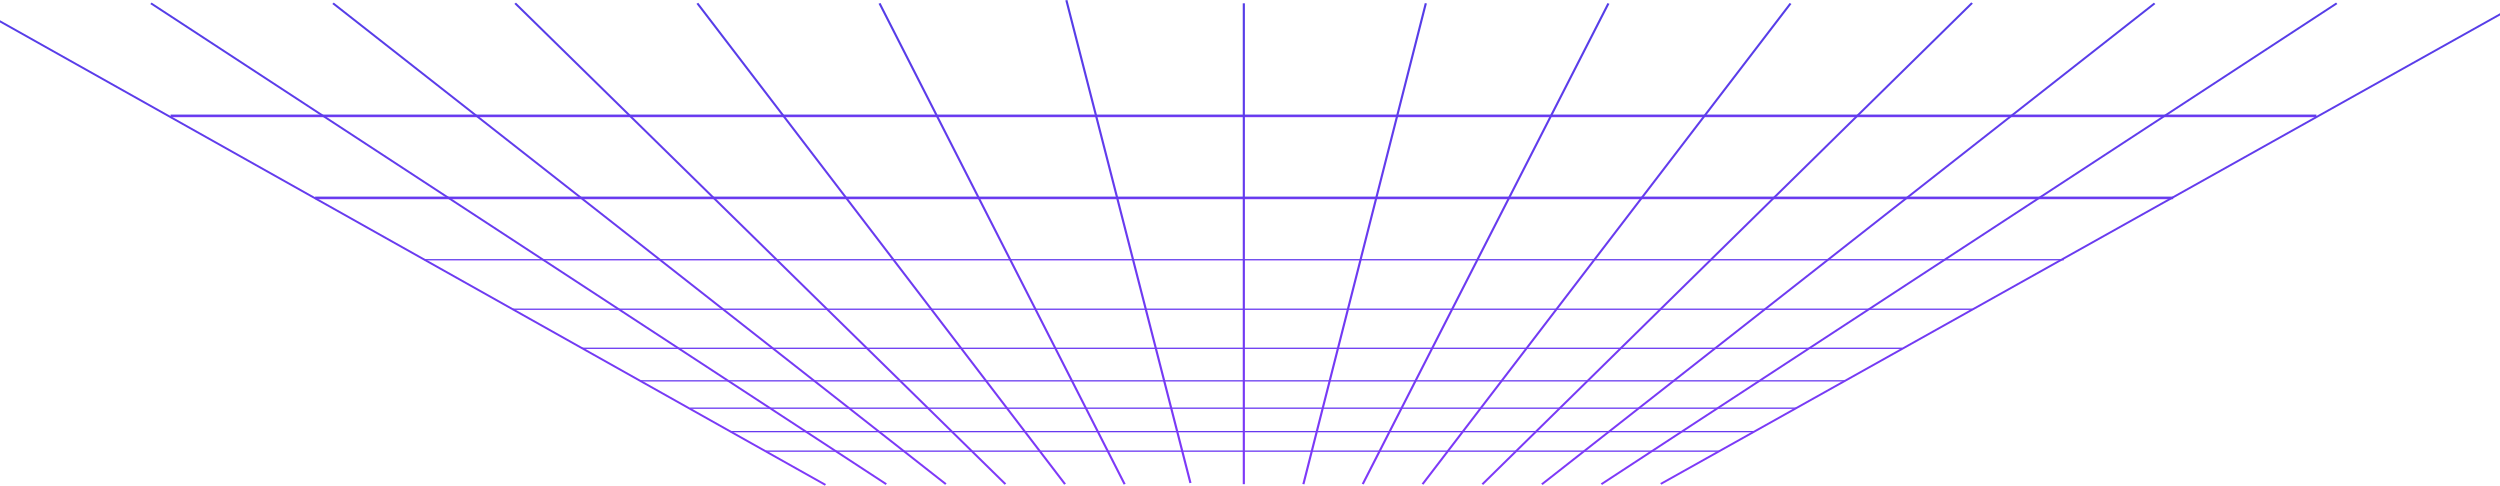
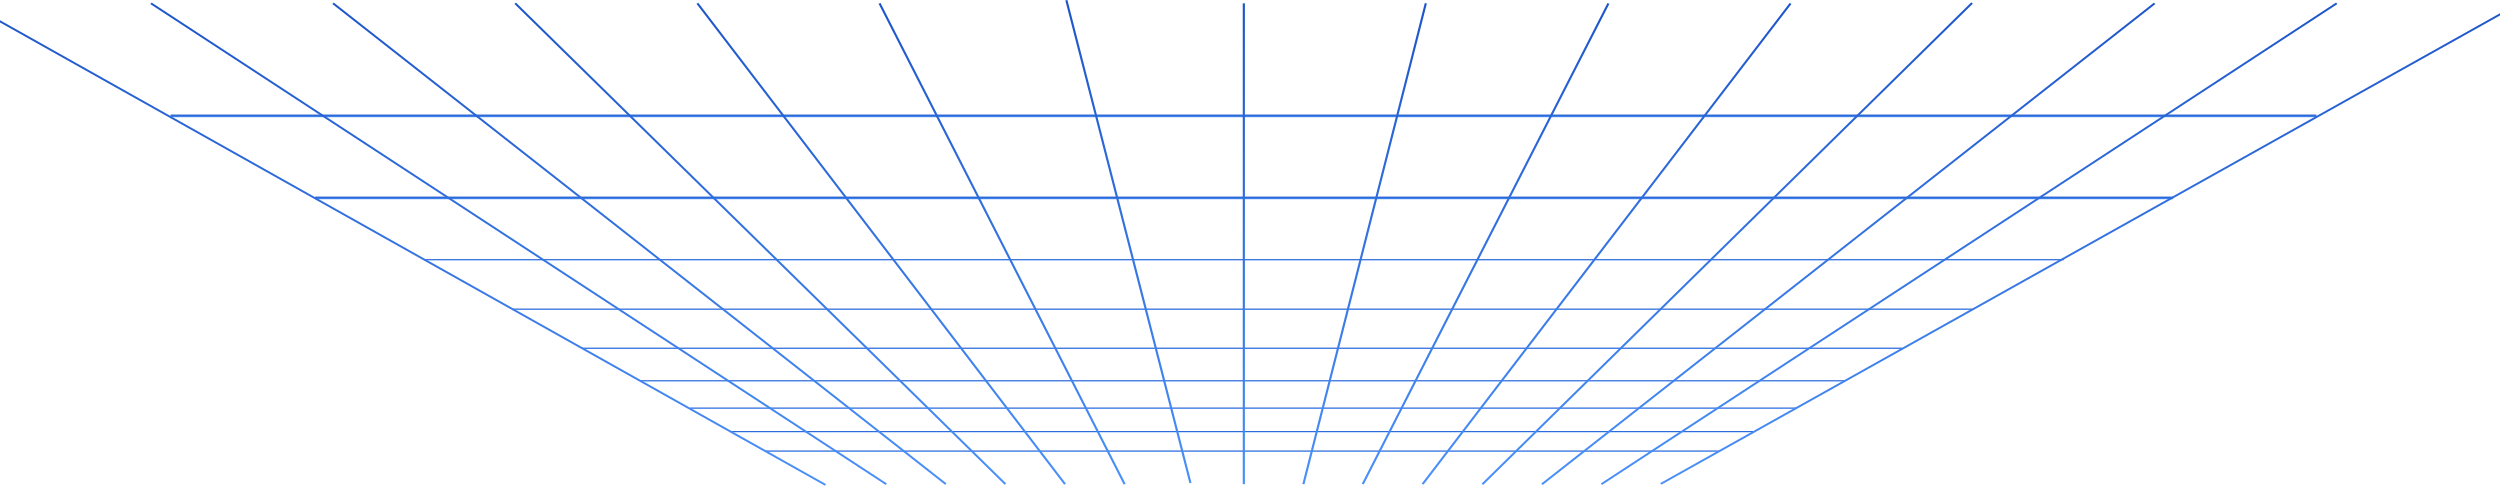
<svg xmlns="http://www.w3.org/2000/svg" width="1920" height="373" viewBox="0 0 1920 373" fill="none">
  <path d="M1320 346H588V347H1320V346Z" fill="url(#paint0_linear_1600_915)" />
  <path d="M1347 331H561V332H1347V331Z" fill="url(#paint1_linear_1600_915)" />
  <path d="M1380 313H530V314H1380V313Z" fill="url(#paint2_linear_1600_915)" />
  <path d="M1417 292H492V293H1417V292Z" fill="url(#paint3_linear_1600_915)" />
  <path d="M1461 267H447V268H1461V267Z" fill="url(#paint4_linear_1600_915)" />
  <path d="M1515 237H394V238H1515V237Z" fill="url(#paint5_linear_1600_915)" />
  <path d="M1585 199H326V200H1585V199Z" fill="url(#paint6_linear_1600_915)" />
  <path d="M1669 151H242V153H1669V151Z" fill="url(#paint7_linear_1600_915)" />
  <path d="M1779 88H131V90H1779V88Z" fill="url(#paint8_linear_1600_915)" />
  <path d="M1934.24 2.186L1275.04 371.011L1275.93 372.233L1935.13 3.406L1934.24 2.186Z" fill="url(#paint9_linear_1600_915)" />
  <path d="M1230.37 372.43L1229.38 371.265L1794.11 1.965L1795.09 3.129L1230.37 372.43Z" fill="url(#paint10_linear_1600_915)" />
  <path d="M1654.19 2.055L1183.62 371.392L1184.73 372.47L1655.3 3.133L1654.19 2.055Z" fill="url(#paint11_linear_1600_915)" />
  <path d="M1513.92 1.824L1137.85 371.446L1139.09 372.407L1515.16 2.787L1513.92 1.824Z" fill="url(#paint12_linear_1600_915)" />
  <path d="M1374.43 2.271L1091.84 371.436L1093.22 372.242L1375.81 3.077L1374.43 2.271Z" fill="url(#paint13_linear_1600_915)" />
  <path d="M1234.51 2.342L1045.84 371.475L1047.36 372.067L1236.03 2.933L1234.51 2.342Z" fill="url(#paint14_linear_1600_915)" />
  <path d="M1094.23 2.361L1000.19 371.679L1001.81 371.993L1095.85 2.676L1094.23 2.361Z" fill="url(#paint15_linear_1600_915)" />
  <path d="M956.086 2.547H954.426V371.847H956.086V2.547Z" fill="url(#paint16_linear_1600_915)" />
  <path d="M819.787 0L818.16 0.319L913.445 371.096L915.073 370.776L819.787 0Z" fill="url(#paint17_linear_1600_915)" />
  <path d="M676.247 2.271L674.73 2.861L862.962 372.167L864.478 371.577L676.247 2.271Z" fill="url(#paint18_linear_1600_915)" />
  <path d="M536.27 2.137L534.891 2.942L817.261 372.237L818.642 371.43L536.27 2.137Z" fill="url(#paint19_linear_1600_915)" />
  <path d="M396.28 2.035L395.039 2.999L771.554 372.276L772.793 371.313L396.28 2.035Z" fill="url(#paint20_linear_1600_915)" />
  <path d="M256.324 1.99L255.215 3.069L725.854 372.333L726.964 371.255L256.324 1.99Z" fill="url(#paint21_linear_1600_915)" />
  <path d="M116.424 1.965L115.43 3.125L680.151 372.433L681.146 371.272L116.424 1.965Z" fill="url(#paint22_linear_1600_915)" />
  <path d="M-23.182 2.518L-24.078 3.735L633.495 373.001L634.39 371.782L-23.182 2.518Z" fill="url(#paint23_linear_1600_915)" />
  <defs>
    <linearGradient id="paint0_linear_1600_915" x1="954" y1="346" x2="954" y2="347" gradientUnits="userSpaceOnUse">
-       <stop stop-color="#543DE7" />
-       <stop offset="1" stop-color="#7F39F8" />
+       <stop stop-color="#1D55C9" />
+       <stop offset="1" stop-color="#4A90F8" />
    </linearGradient>
    <linearGradient id="paint1_linear_1600_915" x1="954" y1="331" x2="954" y2="332" gradientUnits="userSpaceOnUse">
-       <stop stop-color="#543DE7" />
-       <stop offset="1" stop-color="#7F39F8" />
+       <stop stop-color="#1D55C9" />
+       <stop offset="1" stop-color="#4A90F8" />
    </linearGradient>
    <linearGradient id="paint2_linear_1600_915" x1="955" y1="313" x2="955" y2="314" gradientUnits="userSpaceOnUse">
-       <stop stop-color="#543DE7" />
-       <stop offset="1" stop-color="#7F39F8" />
+       <stop stop-color="#1D55C9" />
+       <stop offset="1" stop-color="#4A90F8" />
    </linearGradient>
    <linearGradient id="paint3_linear_1600_915" x1="954.5" y1="292" x2="954.5" y2="293" gradientUnits="userSpaceOnUse">
-       <stop stop-color="#543DE7" />
-       <stop offset="1" stop-color="#7F39F8" />
+       <stop stop-color="#1D55C9" />
+       <stop offset="1" stop-color="#4A90F8" />
    </linearGradient>
    <linearGradient id="paint4_linear_1600_915" x1="954" y1="267" x2="954" y2="268" gradientUnits="userSpaceOnUse">
-       <stop stop-color="#543DE7" />
-       <stop offset="1" stop-color="#7F39F8" />
+       <stop stop-color="#1D55C9" />
+       <stop offset="1" stop-color="#4A90F8" />
    </linearGradient>
    <linearGradient id="paint5_linear_1600_915" x1="954.5" y1="237" x2="954.5" y2="238" gradientUnits="userSpaceOnUse">
-       <stop stop-color="#543DE7" />
-       <stop offset="1" stop-color="#7F39F8" />
+       <stop stop-color="#1D55C9" />
+       <stop offset="1" stop-color="#4A90F8" />
    </linearGradient>
    <linearGradient id="paint6_linear_1600_915" x1="955.5" y1="199" x2="955.5" y2="200" gradientUnits="userSpaceOnUse">
-       <stop stop-color="#543DE7" />
-       <stop offset="1" stop-color="#7F39F8" />
+       <stop stop-color="#1D55C9" />
+       <stop offset="1" stop-color="#4A90F8" />
    </linearGradient>
    <linearGradient id="paint7_linear_1600_915" x1="955.5" y1="151" x2="955.5" y2="153" gradientUnits="userSpaceOnUse">
-       <stop stop-color="#543DE7" />
-       <stop offset="1" stop-color="#7F39F8" />
+       <stop stop-color="#1D55C9" />
+       <stop offset="1" stop-color="#4A90F8" />
    </linearGradient>
    <linearGradient id="paint8_linear_1600_915" x1="955" y1="88" x2="955" y2="90" gradientUnits="userSpaceOnUse">
-       <stop stop-color="#543DE7" />
-       <stop offset="1" stop-color="#7F39F8" />
+       <stop stop-color="#1D55C9" />
+       <stop offset="1" stop-color="#4A90F8" />
    </linearGradient>
    <linearGradient id="paint9_linear_1600_915" x1="1605.08" y1="2.186" x2="1605.08" y2="372.233" gradientUnits="userSpaceOnUse">
-       <stop stop-color="#543DE7" />
-       <stop offset="1" stop-color="#7F39F8" />
+       <stop stop-color="#1D55C9" />
+       <stop offset="1" stop-color="#4A90F8" />
    </linearGradient>
    <linearGradient id="paint10_linear_1600_915" x1="1512.24" y1="1.965" x2="1512.24" y2="372.43" gradientUnits="userSpaceOnUse">
-       <stop stop-color="#543DE7" />
-       <stop offset="1" stop-color="#7F39F8" />
+       <stop stop-color="#1D55C9" />
+       <stop offset="1" stop-color="#4A90F8" />
    </linearGradient>
    <linearGradient id="paint11_linear_1600_915" x1="1419.46" y1="2.055" x2="1419.46" y2="372.47" gradientUnits="userSpaceOnUse">
-       <stop stop-color="#543DE7" />
-       <stop offset="1" stop-color="#7F39F8" />
+       <stop stop-color="#1D55C9" />
+       <stop offset="1" stop-color="#4A90F8" />
    </linearGradient>
    <linearGradient id="paint12_linear_1600_915" x1="1326.5" y1="1.824" x2="1326.5" y2="372.407" gradientUnits="userSpaceOnUse">
-       <stop stop-color="#543DE7" />
-       <stop offset="1" stop-color="#7F39F8" />
+       <stop stop-color="#1D55C9" />
+       <stop offset="1" stop-color="#4A90F8" />
    </linearGradient>
    <linearGradient id="paint13_linear_1600_915" x1="1233.82" y1="2.271" x2="1233.82" y2="372.242" gradientUnits="userSpaceOnUse">
-       <stop stop-color="#543DE7" />
-       <stop offset="1" stop-color="#7F39F8" />
+       <stop stop-color="#1D55C9" />
+       <stop offset="1" stop-color="#4A90F8" />
    </linearGradient>
    <linearGradient id="paint14_linear_1600_915" x1="1140.93" y1="2.342" x2="1140.93" y2="372.067" gradientUnits="userSpaceOnUse">
-       <stop stop-color="#543DE7" />
-       <stop offset="1" stop-color="#7F39F8" />
+       <stop stop-color="#1D55C9" />
+       <stop offset="1" stop-color="#4A90F8" />
    </linearGradient>
    <linearGradient id="paint15_linear_1600_915" x1="1048.02" y1="2.361" x2="1048.02" y2="371.993" gradientUnits="userSpaceOnUse">
-       <stop stop-color="#543DE7" />
-       <stop offset="1" stop-color="#7F39F8" />
+       <stop stop-color="#1D55C9" />
+       <stop offset="1" stop-color="#4A90F8" />
    </linearGradient>
    <linearGradient id="paint16_linear_1600_915" x1="955.256" y1="2.547" x2="955.256" y2="371.847" gradientUnits="userSpaceOnUse">
-       <stop stop-color="#543DE7" />
-       <stop offset="1" stop-color="#7F39F8" />
+       <stop stop-color="#1D55C9" />
+       <stop offset="1" stop-color="#4A90F8" />
    </linearGradient>
    <linearGradient id="paint17_linear_1600_915" x1="866.616" y1="0" x2="866.616" y2="371.096" gradientUnits="userSpaceOnUse">
-       <stop stop-color="#543DE7" />
-       <stop offset="1" stop-color="#7F39F8" />
+       <stop stop-color="#1D55C9" />
+       <stop offset="1" stop-color="#4A90F8" />
    </linearGradient>
    <linearGradient id="paint18_linear_1600_915" x1="769.604" y1="2.271" x2="769.604" y2="372.167" gradientUnits="userSpaceOnUse">
-       <stop stop-color="#543DE7" />
-       <stop offset="1" stop-color="#7F39F8" />
+       <stop stop-color="#1D55C9" />
+       <stop offset="1" stop-color="#4A90F8" />
    </linearGradient>
    <linearGradient id="paint19_linear_1600_915" x1="676.767" y1="2.137" x2="676.767" y2="372.237" gradientUnits="userSpaceOnUse">
-       <stop stop-color="#543DE7" />
-       <stop offset="1" stop-color="#7F39F8" />
+       <stop stop-color="#1D55C9" />
+       <stop offset="1" stop-color="#4A90F8" />
    </linearGradient>
    <linearGradient id="paint20_linear_1600_915" x1="583.916" y1="2.035" x2="583.916" y2="372.276" gradientUnits="userSpaceOnUse">
-       <stop stop-color="#543DE7" />
-       <stop offset="1" stop-color="#7F39F8" />
+       <stop stop-color="#1D55C9" />
+       <stop offset="1" stop-color="#4A90F8" />
    </linearGradient>
    <linearGradient id="paint21_linear_1600_915" x1="491.089" y1="1.99" x2="491.089" y2="372.333" gradientUnits="userSpaceOnUse">
-       <stop stop-color="#543DE7" />
-       <stop offset="1" stop-color="#7F39F8" />
+       <stop stop-color="#1D55C9" />
+       <stop offset="1" stop-color="#4A90F8" />
    </linearGradient>
    <linearGradient id="paint22_linear_1600_915" x1="398.288" y1="1.965" x2="398.288" y2="372.433" gradientUnits="userSpaceOnUse">
-       <stop stop-color="#543DE7" />
-       <stop offset="1" stop-color="#7F39F8" />
+       <stop stop-color="#1D55C9" />
+       <stop offset="1" stop-color="#4A90F8" />
    </linearGradient>
    <linearGradient id="paint23_linear_1600_915" x1="305.156" y1="2.518" x2="305.156" y2="373.001" gradientUnits="userSpaceOnUse">
-       <stop stop-color="#543DE7" />
-       <stop offset="1" stop-color="#7F39F8" />
+       <stop stop-color="#1D55C9" />
+       <stop offset="1" stop-color="#4A90F8" />
    </linearGradient>
  </defs>
</svg>
